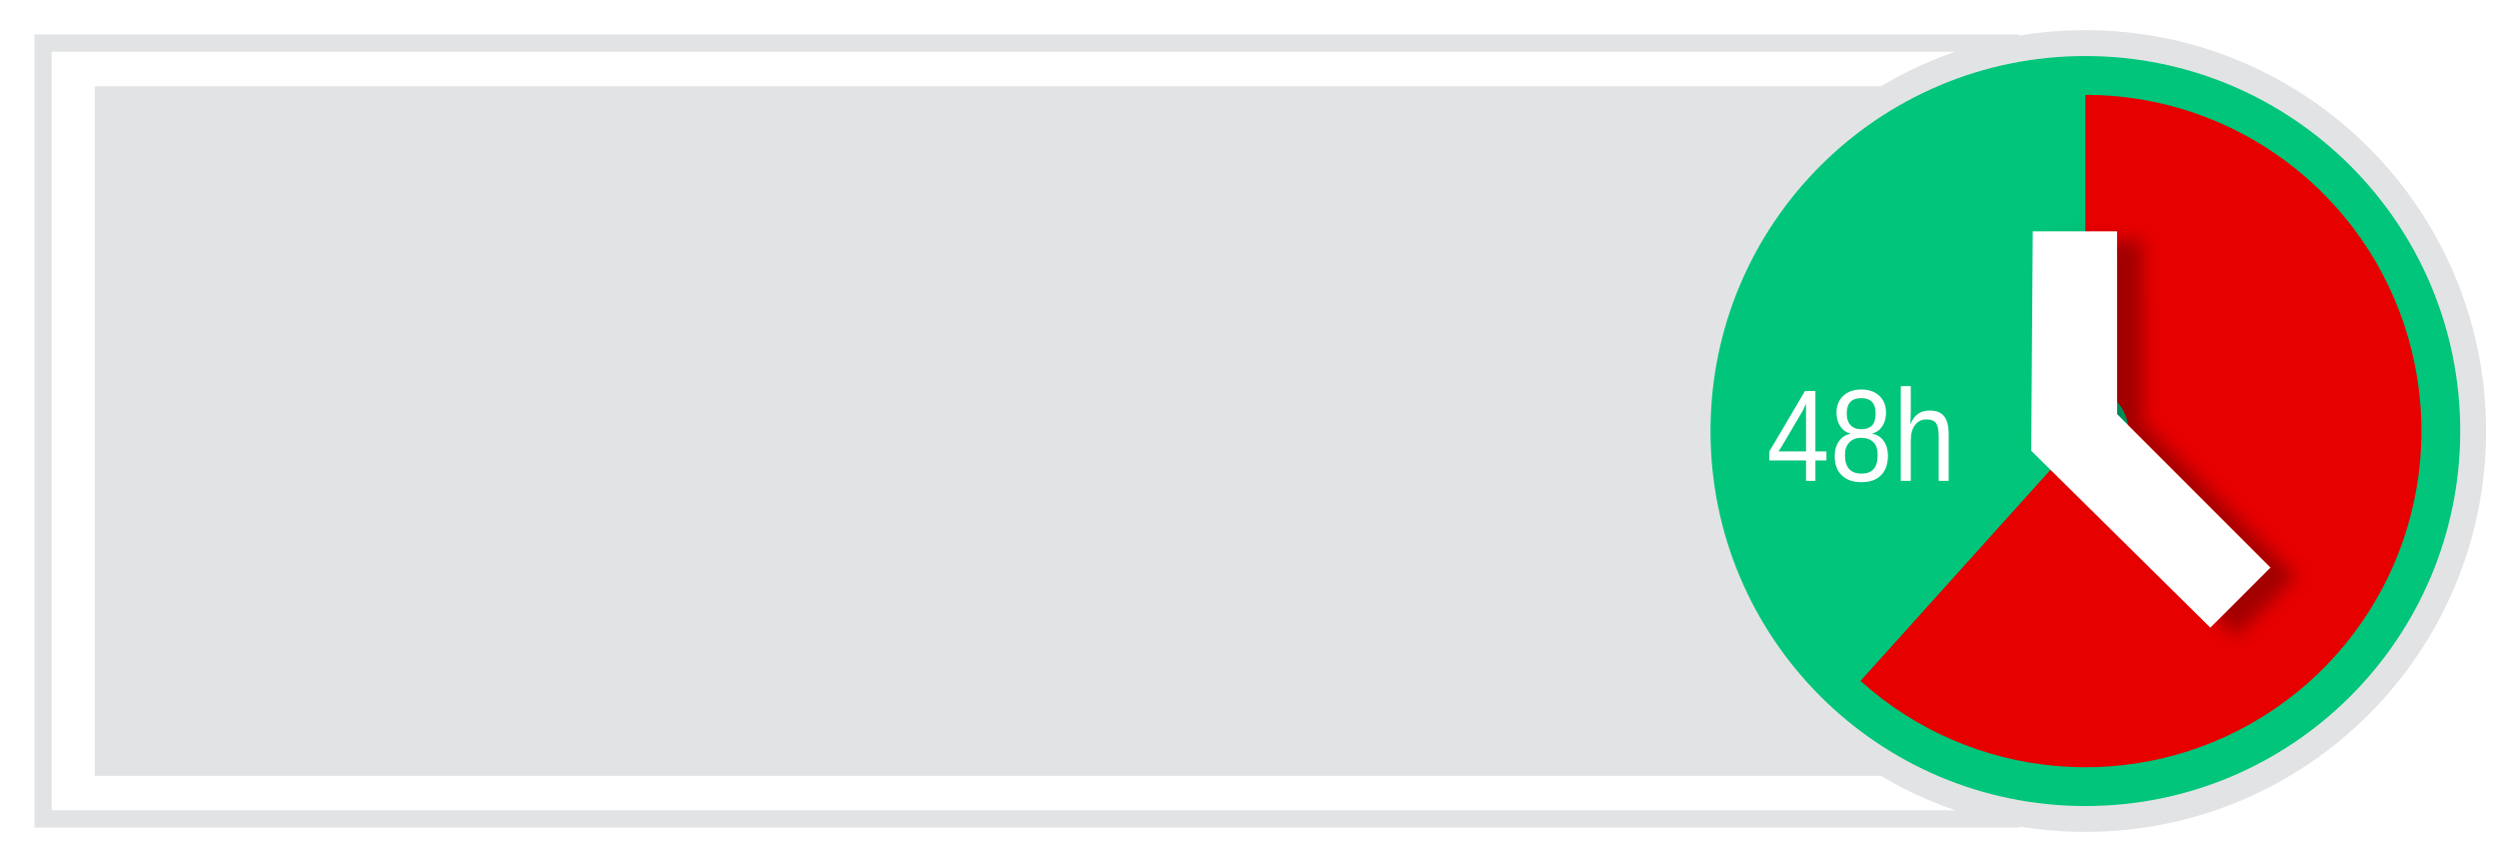
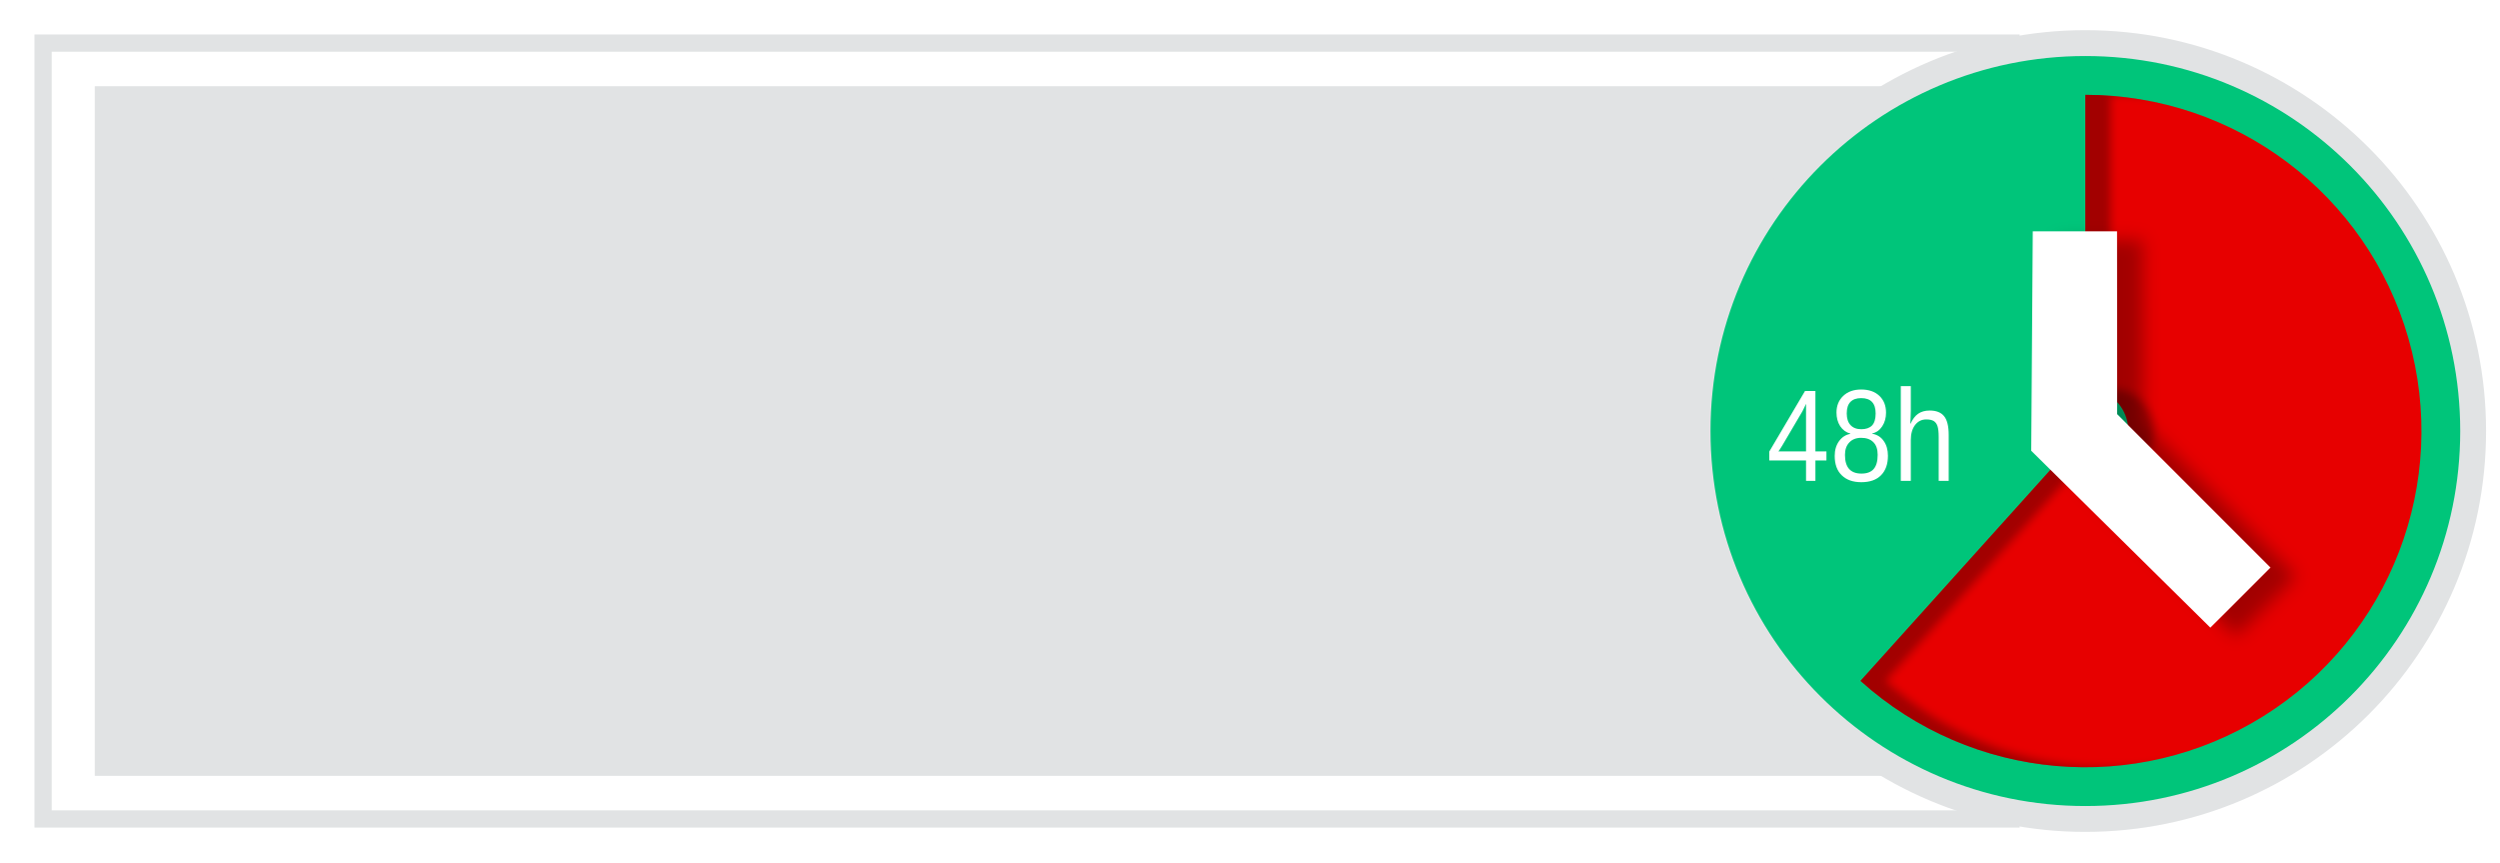
<svg xmlns="http://www.w3.org/2000/svg" xmlns:ns1="https://boxy-svg.com" viewBox="0 0 290 100">
  <defs>
    <filter id="drop-shadow-filter-0" x="-500%" y="-500%" width="1000%" height="1000%" ns1:preset="drop-shadow 1 3 1 1 0.5 rgba(0,0,0,0.3)">
      <feGaussianBlur in="SourceAlpha" stdDeviation="1" />
      <feOffset dx="3" dy="1" />
      <feComponentTransfer result="offsetblur">
        <feFuncA id="spread-ctrl" type="linear" slope="1" />
      </feComponentTransfer>
      <feFlood flood-color="rgba(0,0,0,0.3)" />
      <feComposite in2="offsetblur" operator="in" />
      <feMerge>
        <feMergeNode />
        <feMergeNode in="SourceGraphic" />
      </feMerge>
    </filter>
+     <filter id="inner-shadow-filter-0" x="-500%" y="-500%" width="1000%" height="1000%" ns1:preset="inner-shadow 1 6 0 1 0.39 rgba(0,0,0,0.7)">
+       <feOffset dx="6" dy="0" />
+       <feGaussianBlur stdDeviation="1" />
+       <feComposite operator="out" in="SourceGraphic" />
+       <feComponentTransfer result="choke">
+         <feFuncA type="linear" slope="0.78" />
+       </feComponentTransfer>
+       <feFlood flood-color="rgba(0,0,0,0.7)" result="color" />
+       <feComposite operator="in" in="color" in2="choke" result="shadow" />
+       <feComposite operator="over" in="shadow" in2="SourceGraphic" />
+     </filter>
  </defs>
  <g style="pointer-events: none;">
    <rect style="fill: rgb(255, 255, 255); stroke-width: 2px; stroke: rgb(225, 227, 228);" width="228.372" height="90" x="5" y="5" ns1:origin="0 0" />
    <rect style="fill: rgb(225, 227, 228); stroke-width: 0px;" width="220" height="80" y="10" x="11" ns1:origin="0 0" />
    <circle style="stroke: rgb(225, 227, 228); stroke-width: 3px; fill: rgb(0, 197, 122);" cx="242" cy="50" r="45" />
-     <path style="fill: rgb(231, 0, 0);" transform="matrix(0.498753, 0, 0, 0.498754, -106.8428, -37.20614)" d="M 699.43 96.653 A 78.195 78.195 0 1 1 647.107 232.958 L 692.722 182.298 A 10.025 10.025 0 1 0 699.43 164.823 Z" ns1:shape="pie 699.43 174.848 10.025 78.195 0 222 1@058a788e" />
+     <path style="fill: rgb(231, 0, 0); filter: url(#inner-shadow-filter-0);" transform="matrix(0.498753, 0, 0, 0.498754, -106.8428, -37.20614)" d="M 699.43 96.653 A 78.195 78.195 0 1 1 647.107 232.958 L 692.722 182.298 A 10.025 10.025 0 1 0 699.43 164.823 Z" ns1:shape="pie 699.43 174.848 10.025 78.195 0 222 1@058a788e" />
    <text style="fill: rgb(255, 255, 255); font-family: Arial, sans-serif; font-size: 14px; stroke-width: 0px; white-space: pre;" x="207.012" y="56.702" transform="matrix(0.941177, 0, 0, 1.083665, 10.17636, -5.664329)" ns1:origin="0.590904 0.5">48h</text>
    <polygon style="stroke-width: 3px; stroke-linecap: square; fill: rgb(255, 255, 255); filter: url(#drop-shadow-filter-0);" points="235.716 52.289 235.894 26.838 245.675 26.838 245.688 48.062 263.467 65.841 256.503 72.805" />
  </g>
</svg>
